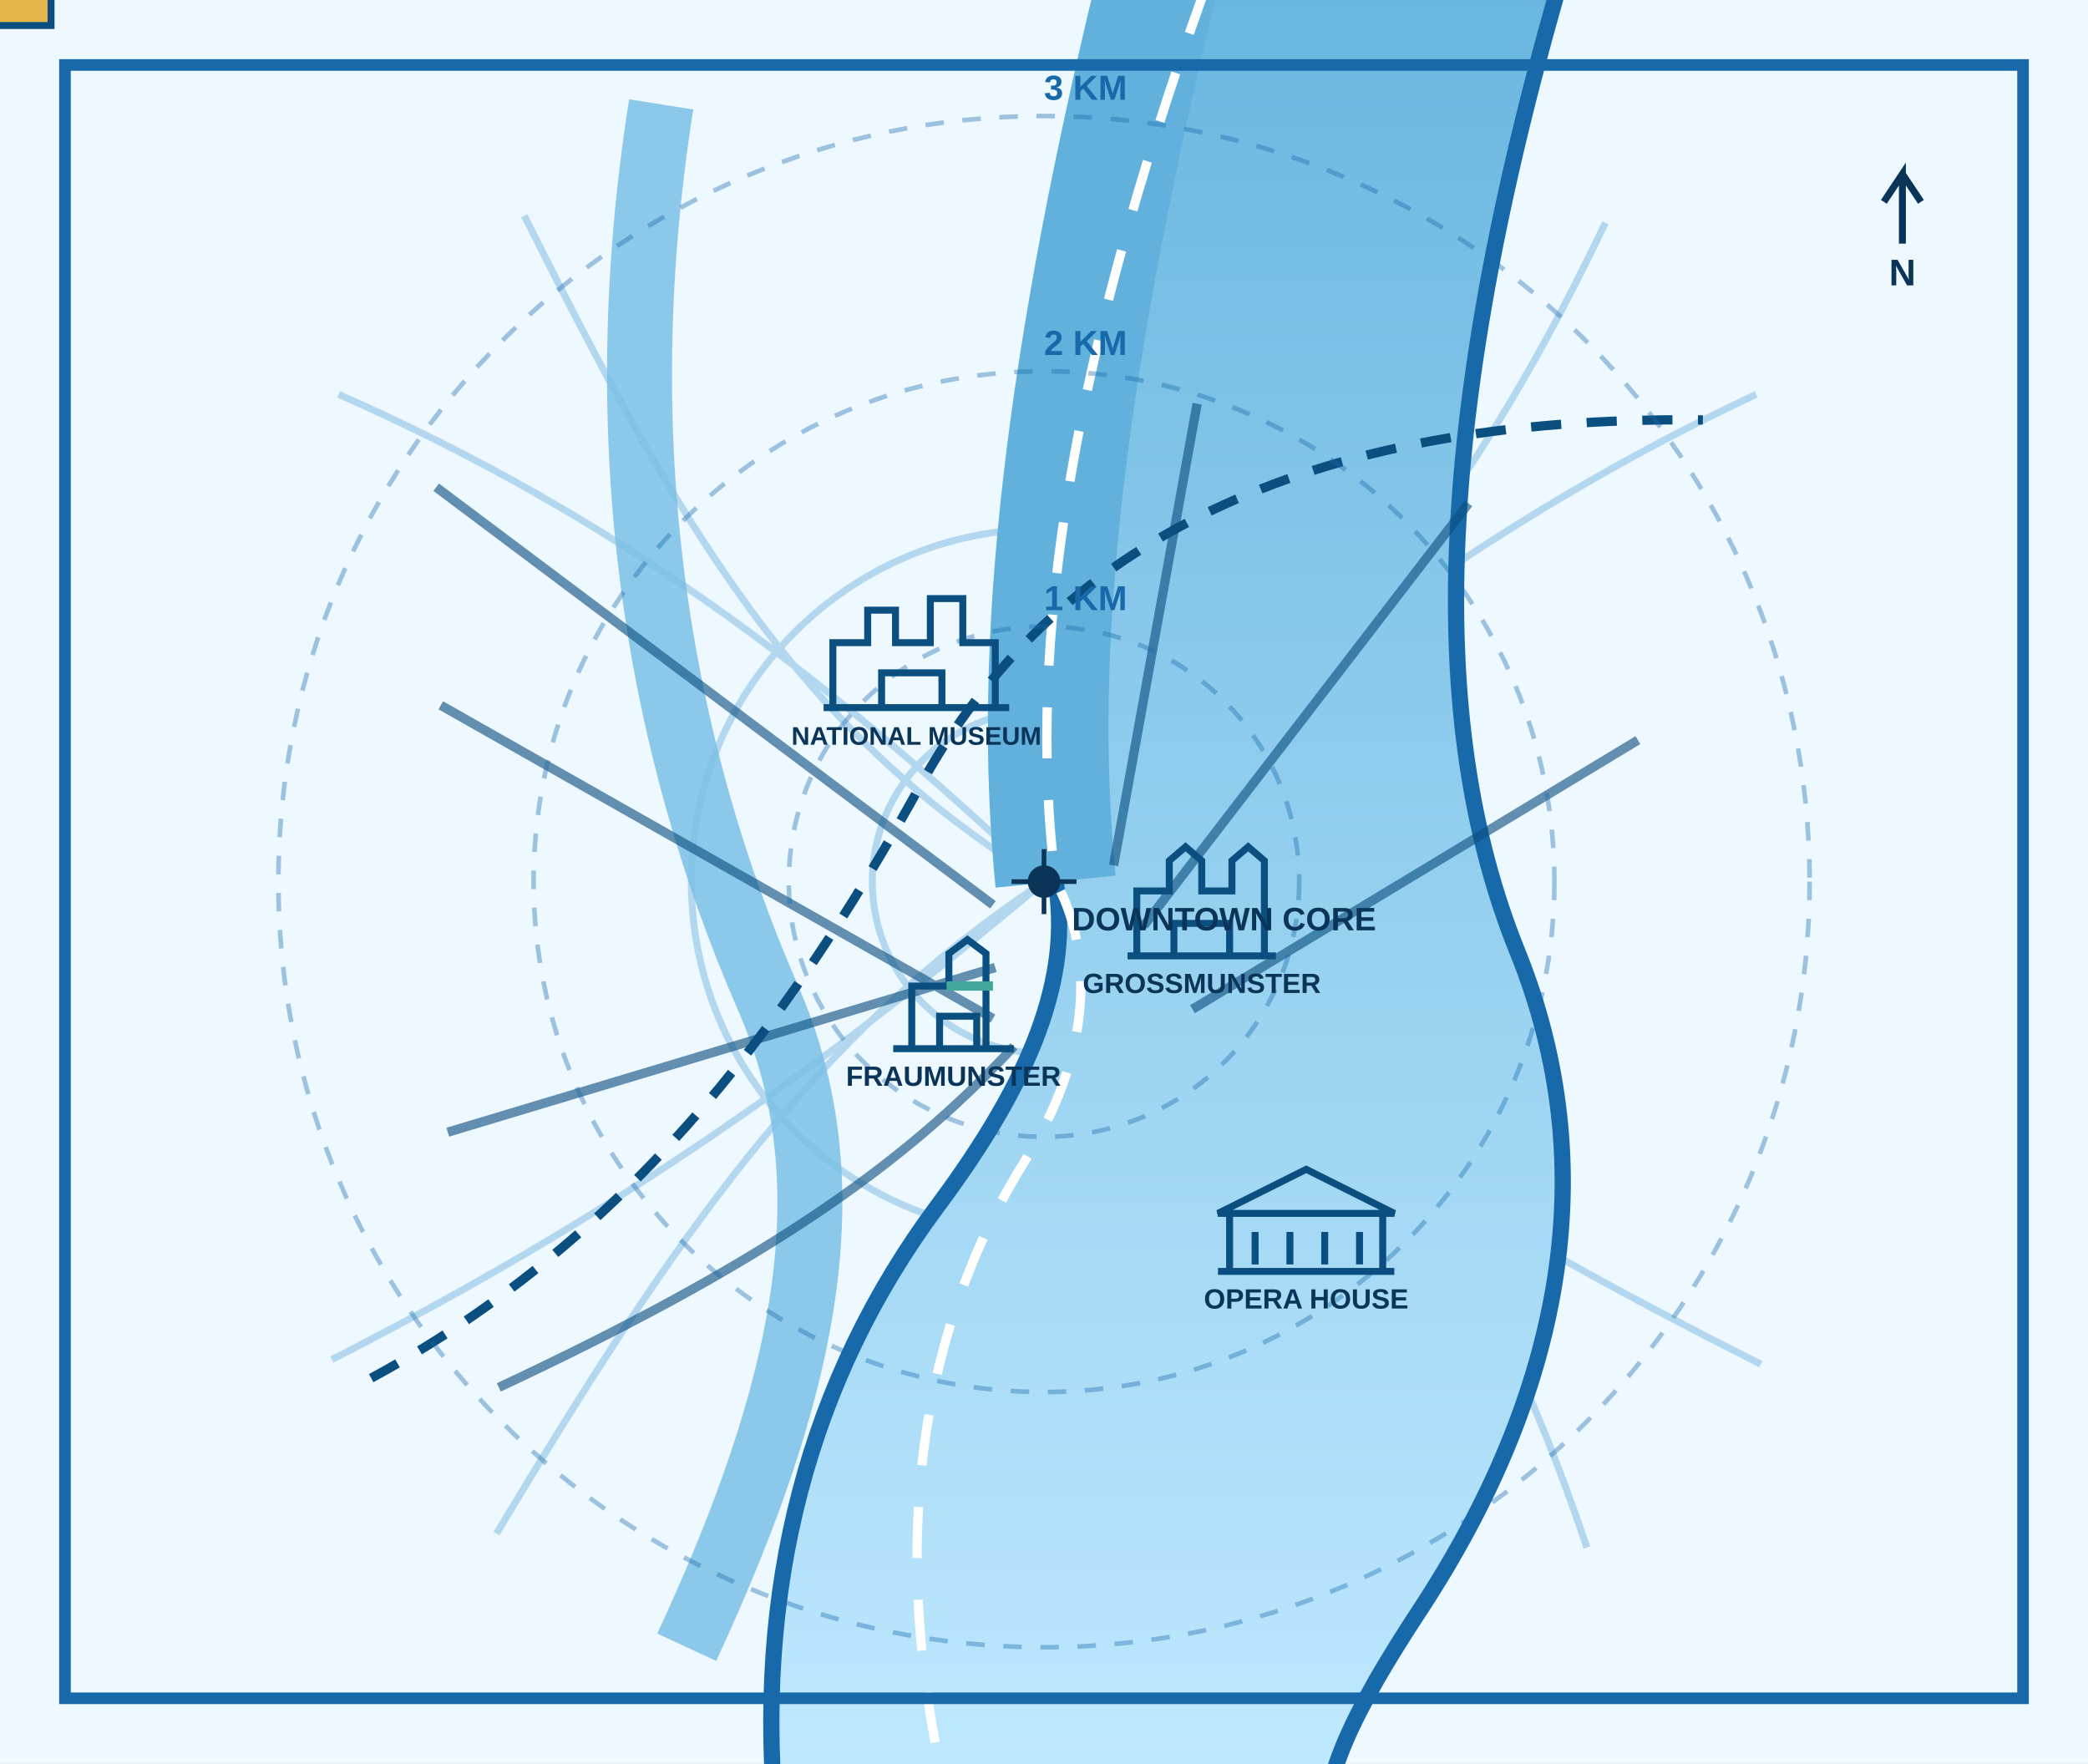
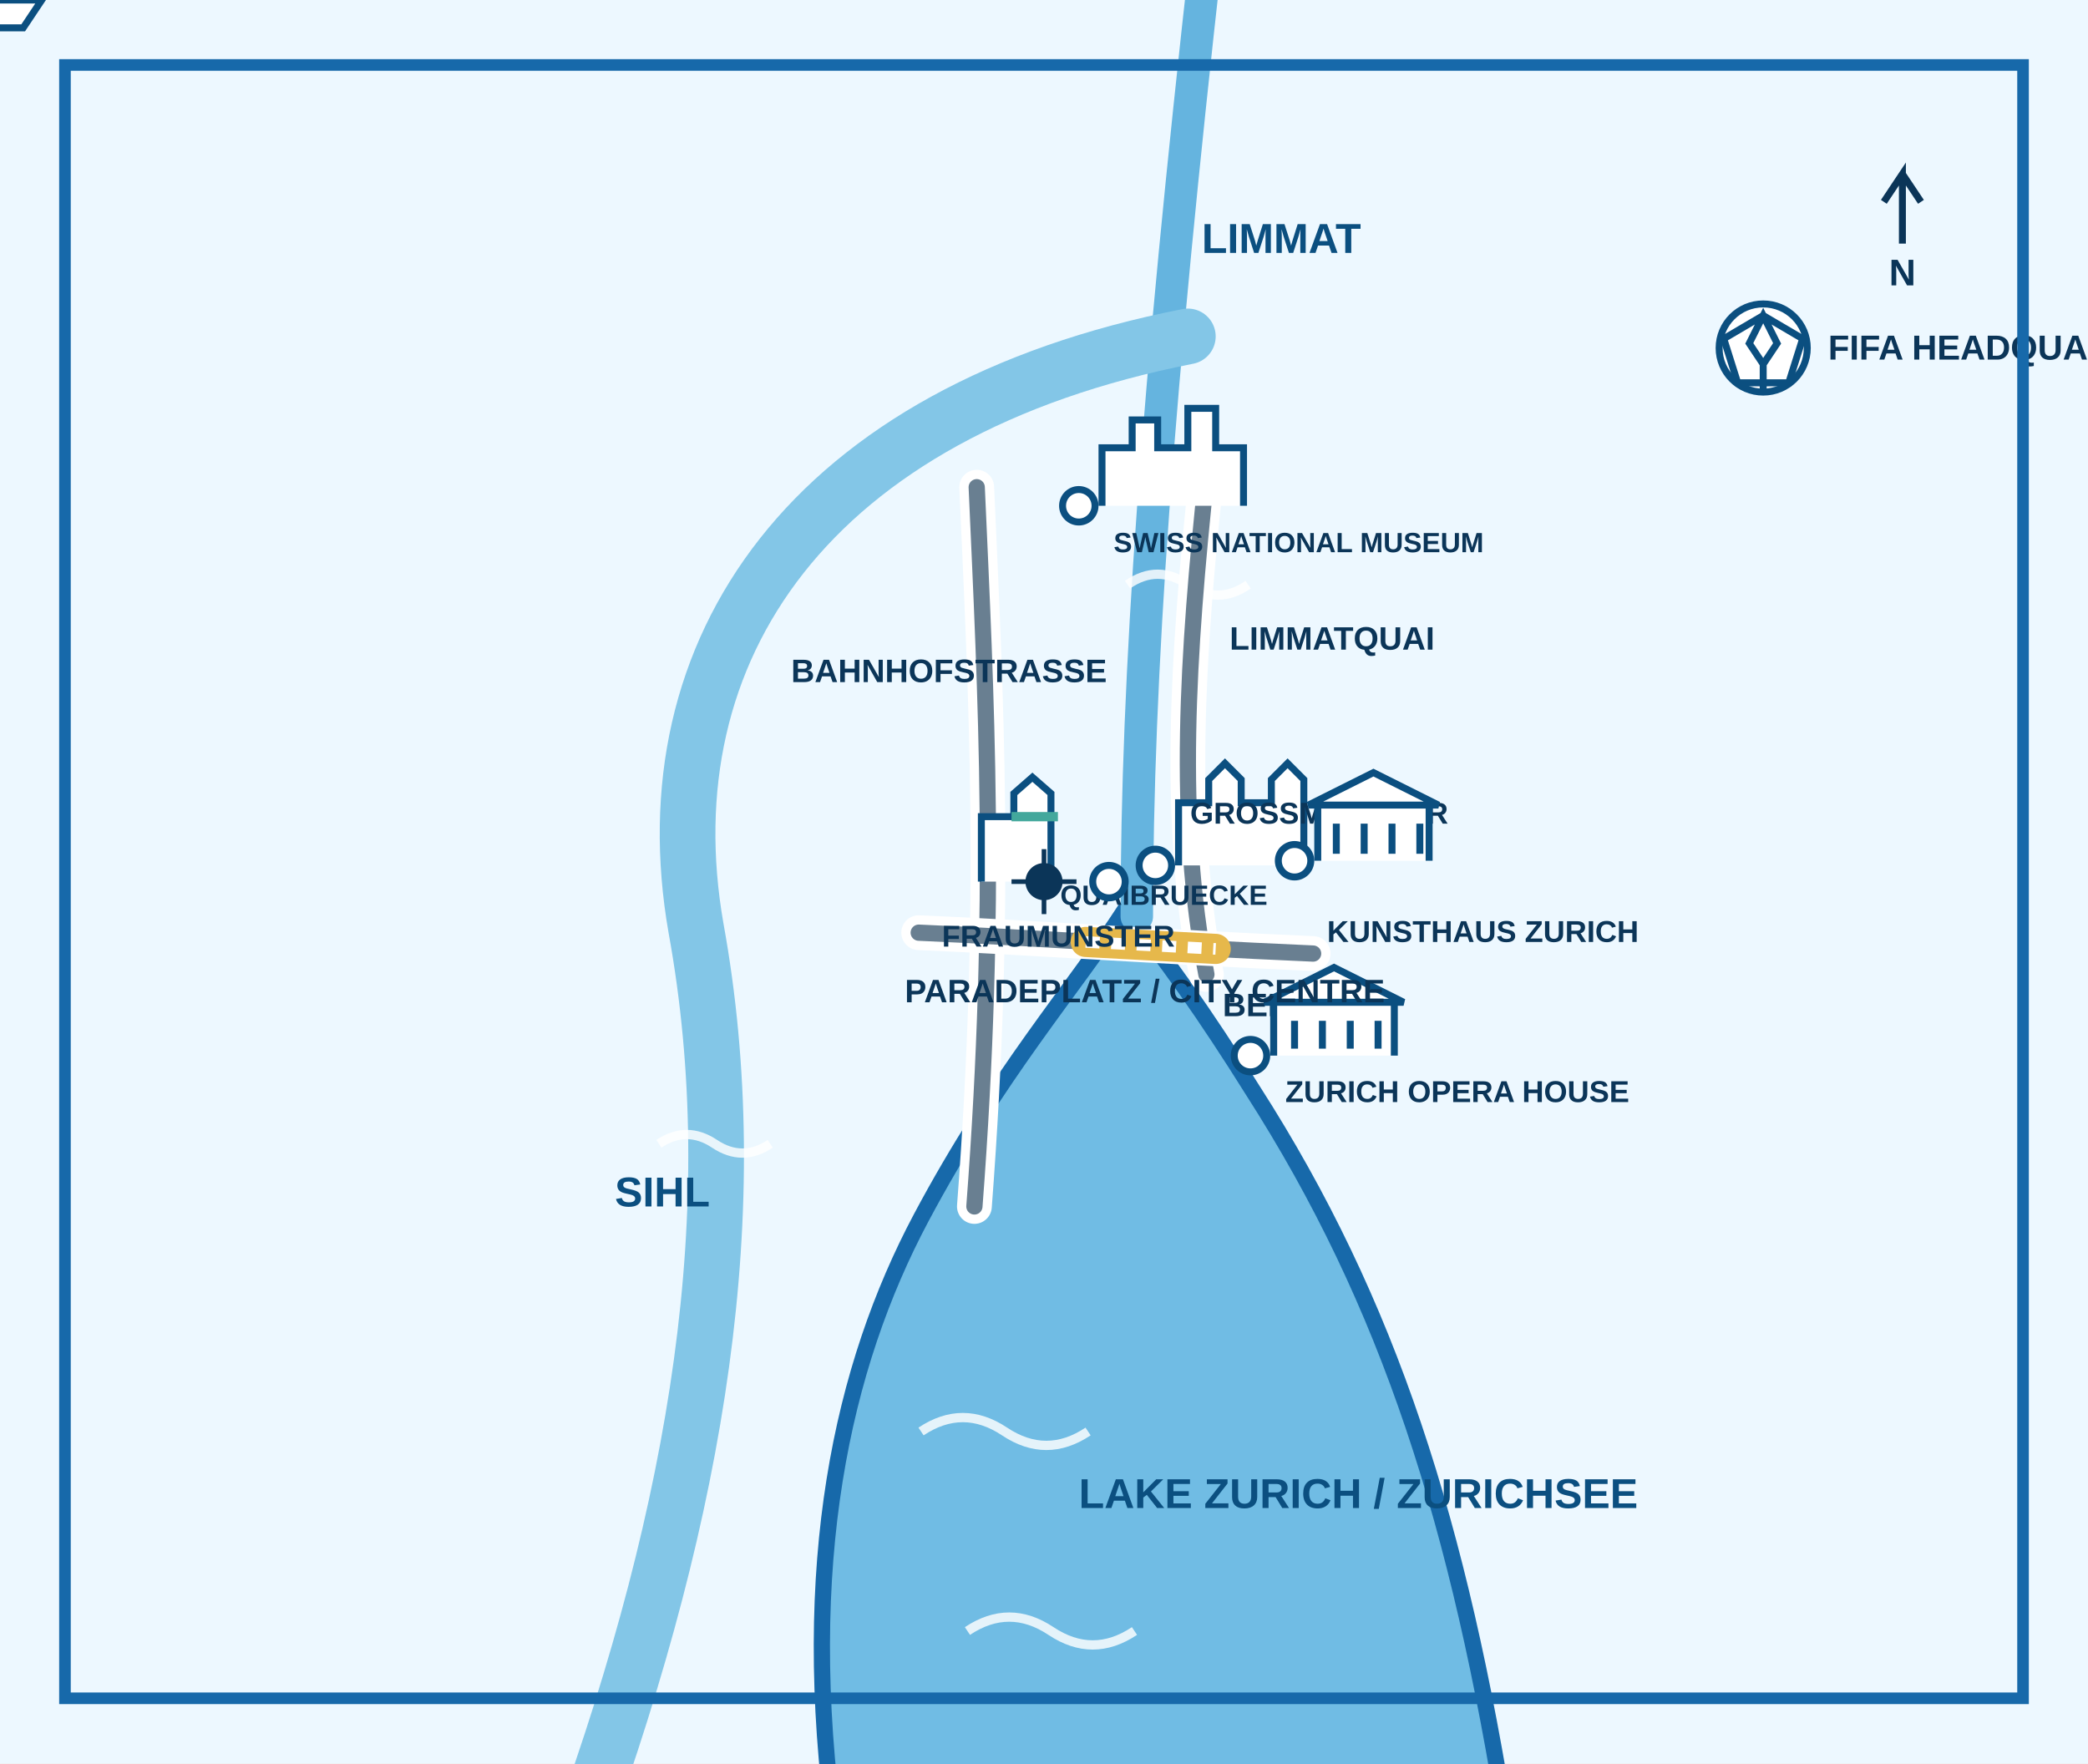
- <svg xmlns="http://www.w3.org/2000/svg" viewBox="0 0 900 760" role="img" aria-labelledby="t d" data-map-radius="3km">
-   <defs>
-     <linearGradient id="w" x1="0" y1="0" x2="0" y2="1">
-       <stop stop-color="#68b5df" />
-       <stop offset="1" stop-color="#c2eaff" />
-     </linearGradient>
-   </defs>
-   <rect width="900" height="760" fill="#eef8ff" />
-   <g fill="none" stroke="#92c5e5" stroke-width="3" opacity=".64">
-     <path d="M146 170C264 222 354 289 450 380S638 527 759 588M143 586C261 526 353 462 450 380S641 224 757 170M226 93C292 225 343 315 450 380S624 489 684 667M214 661C289 536 350 446 450 380S622 243 692 96" />
-     <circle cx="450" cy="380" r="74" />
-     <circle cx="450" cy="380" r="152" />
+ <svg xmlns="http://www.w3.org/2000/svg" viewBox="0 0 900 760" role="img" aria-labelledby="t d" data-city-centre="Paradeplatz" data-centre-lat="47.3697" data-centre-lon="8.5389" data-farthest-km="1.04" data-radius-km="2.1">
+   <rect width="900" height="760" fill="#edf8ff" />
+   <path class="water" d="M360 790C344 674 363 589 397 525 430 463 463 426 485 392 501 411 520 438 540 470 599 562 629 657 650 790Z" fill="#70bce4" stroke="#1769aa" stroke-width="7" stroke-linejoin="round" />
+   <path class="water" d="M490 395C490 291 499 167 520-20" fill="none" stroke="#65b4df" stroke-width="14" stroke-linecap="round" stroke-linejoin="round" />
+   <path class="water" d="M250 790C301 649 322 521 300 400 279 280 349 177 512 145" fill="none" stroke="#83c6e7" stroke-width="24" stroke-linecap="round" stroke-linejoin="round" />
+   <g class="water-marks" fill="none" stroke="#fff" stroke-width="4" opacity=".82">
+     <path d="M397 617q18-12 36 0t36 0M417 703q18-12 36 0t36 0M486 252q13-9 26 0t26 0M284 493q12-8 24 0t24 0" />
  </g>
-   <path d="M335 790C324 685 349 594 404 520 445 465 462 421 455 380 440 290 454 178 498-20h178c-58 196-62 331-22 430 38 94 19 191-42 284-29 44-43 74-40 96Z" fill="url(#w)" stroke="#1769aa" stroke-width="7" />
-   <path d="M455 380C445 280 458 157 502-20" fill="none" stroke="#62b1dc" stroke-width="52" />
-   <path d="M412 790C379 667 398 570 442 500 474 449 469 405 455 380 442 278 462 150 525-20" fill="none" stroke="#fff" stroke-width="4" stroke-dasharray="22 18">
-     <animate attributeName="stroke-dashoffset" from="0" to="-80" dur="5.3s" repeatCount="indefinite" />
-   </path>
-   <path d="M285 45C262 190 283 320 331 430 366 510 348 598 296 710" fill="none" stroke="#7ac0e5" stroke-width="28" opacity=".85" />
-   <g fill="none" stroke="#0b4f80" stroke-width="4" opacity=".62">
-     <path d="M188 210 428 390M190 304 428 439M193 488 429 417M516 174 480 373M633 217 493 399M706 319 514 435M215 598C326 546 388 504 437 451" />
+   <g fill="#0b4f80" font-family="Arial" font-size="18" font-weight="700">
+     <text x="465" y="650">LAKE ZURICH / ZURICHSEE</text>
+     <text x="518" y="109">LIMMAT</text>
+     <text x="265" y="520">SIHL</text>
  </g>
-   <path d="M160 594C267 536 337 447 397 338 454 235 561 179 734 181" fill="none" stroke="#0b4f80" stroke-width="4" stroke-dasharray="13 11" />
-   <g>
-     <animateMotion dur="13s" repeatCount="indefinite" path="M160 594C267 536 337 447 397 338 454 235 561 179 734 181" />
-     <rect x="-22" y="-11" width="44" height="22" fill="#e6b84b" stroke="#0b4f80" stroke-width="3" />
-     <rect x="-14" y="-7" width="9" height="7" fill="#fff" />
+   <g class="roads" fill="none" stroke-linecap="round" stroke-linejoin="round">
+     <g data-road="Bahnhofstrasse">
+       <path d="M421 210C425 300 430 389 420 520" stroke="#fff" stroke-width="15" />
+       <path d="M421 210C425 300 430 389 420 520" stroke="#697f91" stroke-width="7" />
+       <text x="341" y="294" fill="#0b3558" stroke="none" font-family="Arial" font-size="14" font-weight="700">BAHNHOFSTRASSE</text>
+     </g>
+     <g data-road="Limmatquai">
+       <path d="M520 205C512 281 507 353 520 420" stroke="#fff" stroke-width="15" />
+       <path d="M520 205C512 281 507 353 520 420" stroke="#697f91" stroke-width="7" />
+       <text x="530" y="280" fill="#0b3558" stroke="none" font-family="Arial" font-size="14" font-weight="700">LIMMATQUAI</text>
+     </g>
+     <g data-road="Quaibruecke and Bellevue">
+       <path d="M396 402C443 404 497 408 566 411" stroke="#fff" stroke-width="15" />
+       <path d="M396 402C443 404 497 408 566 411" stroke="#697f91" stroke-width="7" />
+       <text x="527" y="438" fill="#0b3558" stroke="none" font-family="Arial" font-size="14" font-weight="700">BELLEVUE</text>
+     </g>
  </g>
-   <g class="distance-rings" data-extent-km="3" fill="none" stroke="#1769aa" stroke-width="2" stroke-dasharray="8 8" opacity=".38">
-     <circle data-radius-km="1" cx="450" cy="380" r="110" />
-     <circle data-radius-km="2" cx="450" cy="380" r="220" />
-     <circle data-radius-km="3" cx="450" cy="380" r="330" />
+   <g class="bridge" data-name="Quaibruecke">
+     <path d="M468 406C486 407 505 408 524 409" fill="none" stroke="#e6b84b" stroke-width="13" stroke-linecap="round" />
+     <path d="M468 406C486 407 505 408 524 409" fill="none" stroke="#fff" stroke-width="5" stroke-dasharray="6 5" />
+     <text x="457" y="390" fill="#0b3558" font-family="Arial" font-size="12" font-weight="700">QUAIBRUECKE</text>
  </g>
-   <g fill="#1769aa" font-family="Arial" font-size="15" font-weight="700">
-     <text x="450" y="263">1 KM</text>
-     <text x="450" y="153">2 KM</text>
-     <text x="450" y="43">3 KM</text>
+   <g class="tram">
+     <rect x="-13" y="-7" width="26" height="14" rx="2" fill="#fff" stroke="#1769aa" stroke-width="3" />
+     <path d="M-6-7 0-14 6-7" stroke="#1769aa" stroke-width="2" />
+     <animateMotion dur="10s" repeatCount="indefinite" rotate="auto" path="M421 210C425 300 430 389 420 520" />
  </g>
-   <g class="landmark" data-landmark="Grossmunster" transform="translate(486 365)" fill="none" stroke="#0b4f80" stroke-width="3">
-     <path d="M4 47V19h14V6L25 0l7 6v13h13V6l7-6 7 6v41M0 47h64M20 47V33h24v14" />
-     <text x="32" y="63" text-anchor="middle" fill="#0b3558" stroke="none" font-family="Arial" font-size="12" font-weight="700">GROSSMUNSTER</text>
+   <g class="tram">
+     <rect x="-13" y="-7" width="26" height="14" rx="2" fill="#fff" stroke="#1769aa" stroke-width="3" />
+     <path d="M-6-7 0-14 6-7" stroke="#1769aa" stroke-width="2" />
+     <animateMotion dur="12s" repeatCount="indefinite" rotate="auto" path="M520 205C512 281 507 353 520 420" />
  </g>
-   <g class="landmark" data-landmark="Fraumunster" transform="translate(385 405)" fill="none" stroke="#0b4f80" stroke-width="3">
-     <path d="M8 47V20h16V6l8-6 8 6v41M0 47h52M20 47V33h16v14" />
-     <path d="M23 20h20" stroke="#43a89c" stroke-width="4" />
-     <text x="26" y="63" text-anchor="middle" fill="#0b3558" stroke="none" font-family="Arial" font-size="12" font-weight="700">FRAUMUNSTER</text>
+   <g class="tram">
+     <rect x="-13" y="-7" width="26" height="14" rx="2" fill="#fff" stroke="#1769aa" stroke-width="3" />
+     <path d="M-6-7 0-14 6-7" stroke="#1769aa" stroke-width="2" />
+     <animateMotion dur="9s" repeatCount="indefinite" rotate="auto" path="M396 402C443 404 497 408 566 411" />
  </g>
-   <g class="landmark" data-landmark="Zurich Opera House" transform="translate(525 500)" fill="none" stroke="#0b4f80" stroke-width="3">
-     <path d="M0 48h76M5 48V23h66v25M0 23h76L38 4ZM16 31v14m15-14v14m15-14v14m15-14v14" />
-     <text x="38" y="64" text-anchor="middle" fill="#0b3558" stroke="none" font-family="Arial" font-size="12" font-weight="700">OPERA HOUSE</text>
+   <g class="passenger-boat" aria-label="Lake Zurich passenger boat">
+     <path d="M-18 0h36L10 12h-20Z" fill="#fff" stroke="#0b4f80" stroke-width="3" />
+     <path d="M0 0v-18l15 18Z" fill="#e6b84b" stroke="#0b4f80" stroke-width="2" />
+     <animateMotion dur="18s" repeatCount="indefinite" rotate="auto" path="M495 475C510 560 529 650 548 742" />
  </g>
-   <g class="landmark" data-landmark="Swiss National Museum" transform="translate(355 255)" fill="none" stroke="#0b4f80" stroke-width="3">
-     <path d="M4 50V22h15V8h12v14h15V3h14v19h14v28M0 50h80M25 50V35h26v15" />
-     <text x="40" y="66" text-anchor="middle" fill="#0b3558" stroke="none" font-family="Arial" font-size="11" font-weight="700">NATIONAL MUSEUM</text>
+   <g class="organization" data-name="FIFA" transform="translate(760 150)" fill="none" stroke="#0b4f80" stroke-width="3">
+     <circle r="19" fill="#fff" />
+     <path d="M-17-4 0-14 17-4 11 15h-22ZM0-14 6-2 0 7-6-2ZM0 7v11" />
+     <text x="28" y="5" fill="#0b3558" stroke="none" font-family="Arial" font-size="15" font-weight="700">FIFA HEADQUARTERS</text>
+   </g>
+   <g class="landmark" data-name="Grossmunster" data-lat="47.3701" data-lon="8.5430" transform="translate(498 373)">
+     <circle r="7" fill="#fff" stroke="#0b4f80" stroke-width="3" />
+     <path d="M10 0v-27h13v-10l7-7 7 7v10h13v-10l7-7 7 7V0" fill="#fff" stroke="#0b4f80" stroke-width="3" />
+     <text x="15" y="-18" fill="#0b3558" font-family="Arial" font-size="13" font-weight="700">GROSSMUNSTER</text>
+   </g>
+   <g class="landmark" data-name="Fraumunster" data-lat="47.3697" data-lon="8.5413" transform="translate(478 380)">
+     <circle r="7" fill="#fff" stroke="#0b4f80" stroke-width="3" />
+     <path d="M-55 0v-28h14v-10l8-7 8 7V0" fill="#fff" stroke="#0b4f80" stroke-width="3" />
+     <path d="M-42-28h20" stroke="#43a89c" stroke-width="4" />
+     <text x="-72" y="28" fill="#0b3558" font-family="Arial" font-size="13" font-weight="700">FRAUMUNSTER</text>
+   </g>
+   <g class="landmark" data-name="Zurich Opera House" data-lat="47.3654" data-lon="8.5464" transform="translate(539 455)">
+     <circle r="7" fill="#fff" stroke="#0b4f80" stroke-width="3" />
+     <path d="M10 0v-23h52V0M6-23h60L36-38ZM19-15v12m12-12v12m12-12v12m12-12v12" fill="#fff" stroke="#0b4f80" stroke-width="3" />
+     <text x="15" y="20" fill="#0b3558" font-family="Arial" font-size="13" font-weight="700">ZURICH OPERA HOUSE</text>
+   </g>
+   <g class="landmark" data-name="Swiss National Museum" data-lat="47.3790" data-lon="8.5402" transform="translate(465 218)">
+     <circle r="7" fill="#fff" stroke="#0b4f80" stroke-width="3" />
+     <path d="M10 0v-25h13v-12h11v12h13v-17h12v17h12V0" fill="#fff" stroke="#0b4f80" stroke-width="3" />
+     <text x="15" y="20" fill="#0b3558" font-family="Arial" font-size="12" font-weight="700">SWISS NATIONAL MUSEUM</text>
+   </g>
+   <g class="landmark" data-name="Kunsthaus Zurich" data-lat="47.3702" data-lon="8.5480" transform="translate(558 371)">
+     <circle r="7" fill="#fff" stroke="#0b4f80" stroke-width="3" />
+     <path d="M10 0v-24h48V0M6-24h56L34-38ZM18-16v13m12-13v13m12-13v13m12-13v13" fill="#fff" stroke="#0b4f80" stroke-width="3" />
+     <text x="14" y="35" fill="#0b3558" font-family="Arial" font-size="13" font-weight="700">KUNSTHAUS ZURICH</text>
  </g>
  <g transform="translate(450 380)" fill="#0b3558">
-     <circle r="7" />
+     <circle r="8" />
    <path d="M-14 0H14M0-14V14" stroke="#0b3558" stroke-width="2" />
-     <text x="12" y="21" font-family="Arial" font-size="14" font-weight="700">DOWNTOWN CORE</text>
+     <text x="-60" y="52" font-family="Arial" font-size="14" font-weight="700">PARADEPLATZ / CITY CENTRE</text>
  </g>
  <g transform="translate(820 75)" fill="none" stroke="#0b3558" stroke-width="3">
    <path d="M0 30V0l-8 12M0 0l8 12" />
    <text x="0" y="48" text-anchor="middle" fill="#0b3558" stroke="none" font-family="Arial" font-size="16" font-weight="700">N</text>
  </g>
  <path d="M28 28h844v704H28Z" fill="none" stroke="#1769aa" stroke-width="5" />
</svg>
